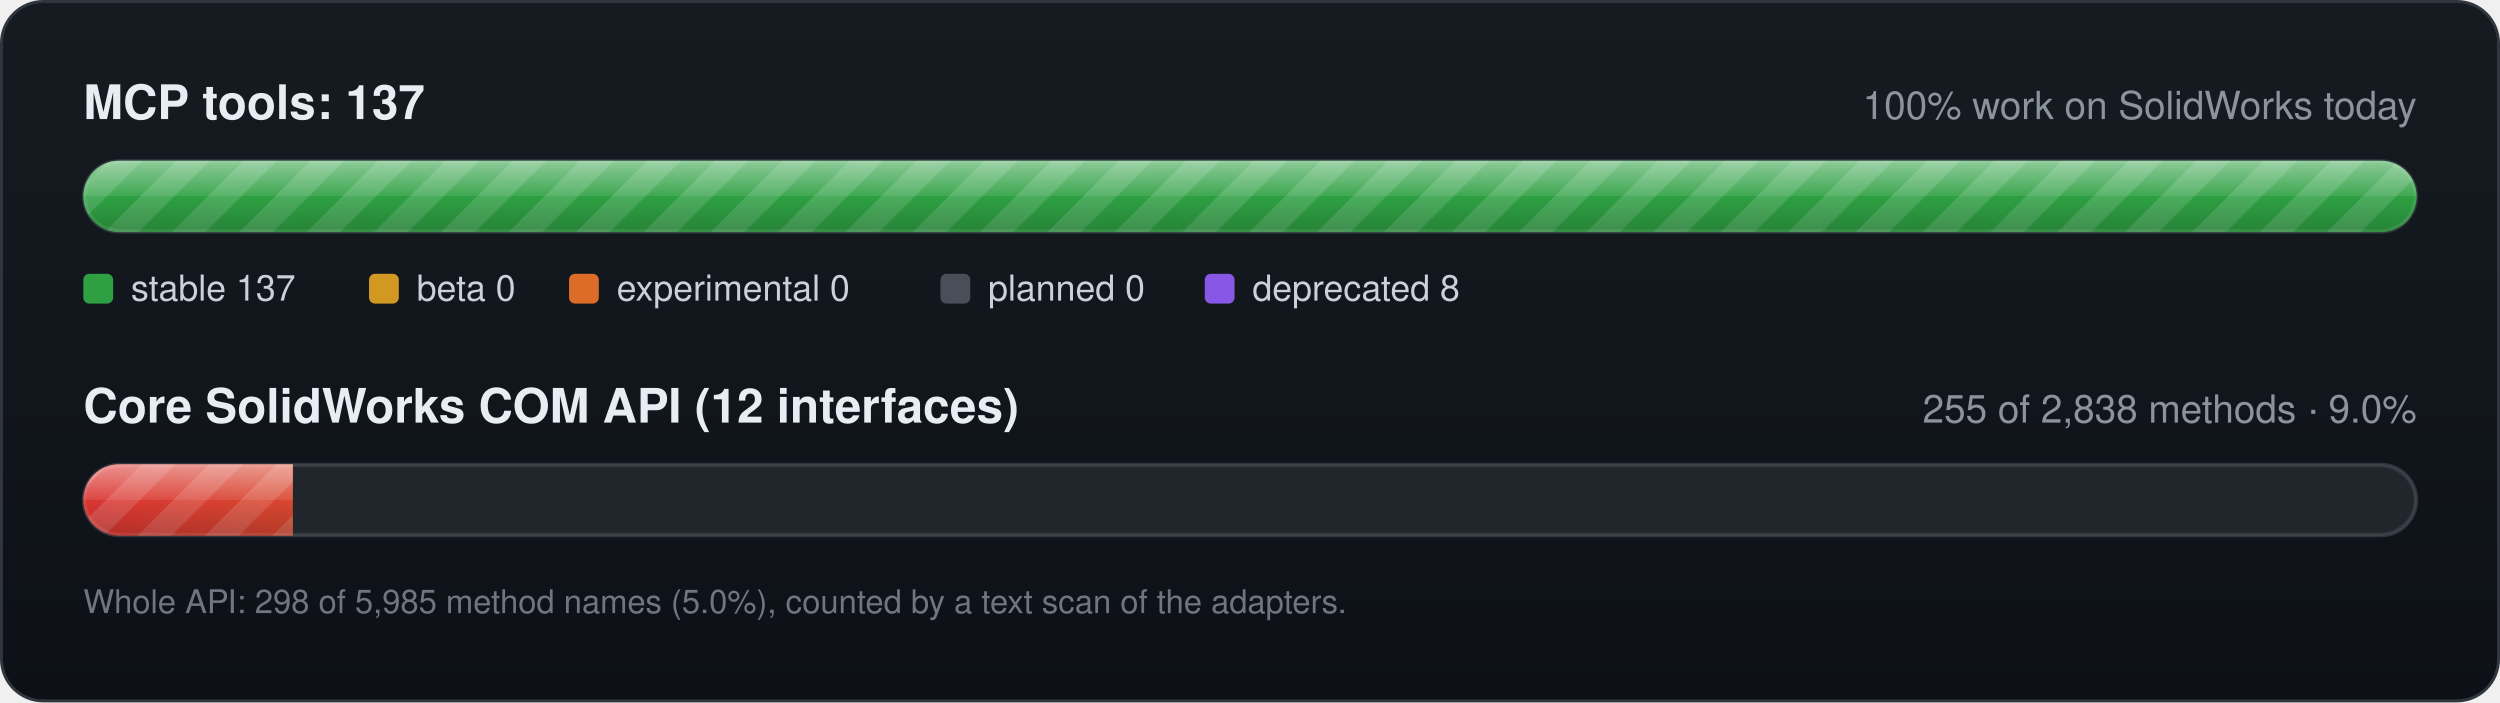
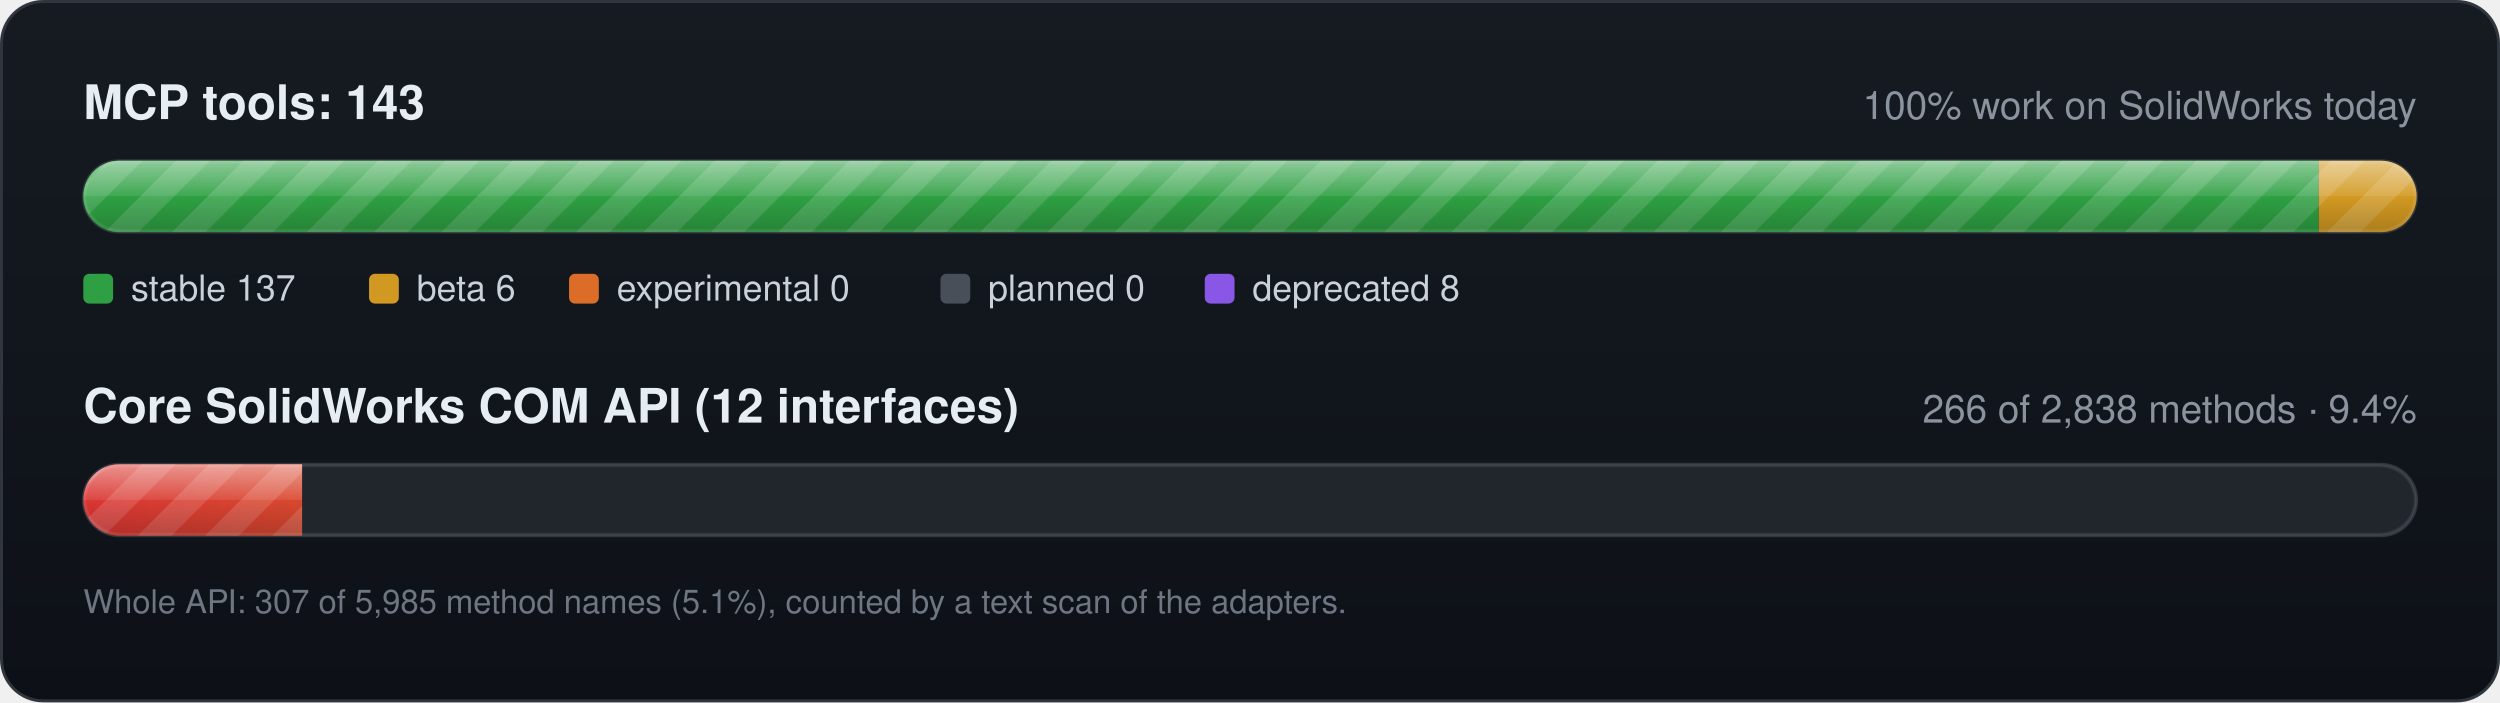
<svg xmlns="http://www.w3.org/2000/svg" width="840" height="236" viewBox="0 0 840 236" role="img" aria-label="Project progress">
  <defs>
    <linearGradient id="panel" x1="0" y1="0" x2="0" y2="1">
      <stop offset="0" stop-color="#161b22" />
      <stop offset="1" stop-color="#0d1117" />
    </linearGradient>
    <linearGradient id="gloss" x1="0" y1="0" x2="0" y2="1">
      <stop offset="0" stop-color="#fff" stop-opacity=".45" />
      <stop offset=".5" stop-color="#fff" stop-opacity=".08" />
      <stop offset=".5" stop-color="#000" stop-opacity="0" />
      <stop offset="1" stop-color="#000" stop-opacity=".18" />
    </linearGradient>
    <linearGradient id="heat" gradientUnits="userSpaceOnUse" x1="28" y1="0" x2="812" y2="0">
      <stop offset="0" stop-color="#da3633" />
      <stop offset=".5" stop-color="#d29922" />
      <stop offset="1" stop-color="#2ea043" />
    </linearGradient>
    <pattern id="stripes" width="16" height="16" patternUnits="userSpaceOnUse" patternTransform="rotate(45)">
      <rect width="8" height="16" fill="#fff" fill-opacity=".14" />
      <animateTransform attributeName="patternTransform" type="translate" additive="sum" from="0 0" to="16 0" dur="1.6s" repeatCount="indefinite" />
    </pattern>
    <clipPath id="track-tools">
      <rect x="28" y="54" width="784" height="24" rx="12.0" />
    </clipPath>
    <clipPath id="track-com">
      <rect x="28" y="156" width="784" height="24" rx="12.0" />
    </clipPath>
  </defs>
  <rect x=".5" y=".5" width="839" height="235" rx="14" fill="url(#panel)" stroke="#30363d" />
-   <text x="28" y="40" font-family="-apple-system,'Segoe UI',Helvetica,Arial,sans-serif" font-size="16" fill="#e6edf3" font-weight="600" text-anchor="start">MCP tools: 137</text>
+   <text x="28" y="40" font-family="-apple-system,'Segoe UI',Helvetica,Arial,sans-serif" font-size="16" fill="#e6edf3" font-weight="600" text-anchor="start">MCP tools: 143</text>
  <text x="812" y="40" font-family="-apple-system,'Segoe UI',Helvetica,Arial,sans-serif" font-size="13" fill="#8b949e" font-weight="400" text-anchor="end">100% work on SolidWorks today</text>
  <rect x="28" y="54" width="784" height="24" rx="12.0" fill="#21262d" stroke="#30363d" />
  <g clip-path="url(#track-tools)">
-     <rect x="28.0" y="54" width="784.0" height="24" fill="#2ea043" />
-     <rect x="812.0" y="54" width="0.0" height="24" fill="#d29922" />
+     <rect x="28.0" y="54" width="751.1" height="24" fill="#2ea043" />
+     <rect x="779.1" y="54" width="32.9" height="24" fill="#d29922" />
    <rect x="812.0" y="54" width="0.0" height="24" fill="#db6d28" />
    <rect x="28" y="54" width="784.0" height="24" fill="url(#stripes)" />
    <rect x="28" y="54" width="784.0" height="24" fill="url(#gloss)" />
  </g>
  <rect x="28.5" y="54.5" width="783" height="23" rx="12.0" fill="none" stroke="#fff" stroke-opacity=".08" />
  <rect x="28" y="92" width="10" height="10" rx="2" fill="#2ea043" />
  <text x="44" y="101" font-family="-apple-system,'Segoe UI',Helvetica,Arial,sans-serif" font-size="12" fill="#c9d1d9" font-weight="400" text-anchor="start">stable 137</text>
  <rect x="124" y="92" width="10" height="10" rx="2" fill="#d29922" />
-   <text x="140" y="101" font-family="-apple-system,'Segoe UI',Helvetica,Arial,sans-serif" font-size="12" fill="#c9d1d9" font-weight="400" text-anchor="start">beta 0</text>
+   <text x="140" y="101" font-family="-apple-system,'Segoe UI',Helvetica,Arial,sans-serif" font-size="12" fill="#c9d1d9" font-weight="400" text-anchor="start">beta 6</text>
  <rect x="191.2" y="92" width="10" height="10" rx="2" fill="#db6d28" />
  <text x="207.2" y="101" font-family="-apple-system,'Segoe UI',Helvetica,Arial,sans-serif" font-size="12" fill="#c9d1d9" font-weight="400" text-anchor="start">experimental 0</text>
  <rect x="316" y="92" width="10" height="10" rx="2" fill="#484f58" />
  <text x="332" y="101" font-family="-apple-system,'Segoe UI',Helvetica,Arial,sans-serif" font-size="12" fill="#c9d1d9" font-weight="400" text-anchor="start">planned 0</text>
  <rect x="404.8" y="92" width="10" height="10" rx="2" fill="#8957e5" />
  <text x="420.8" y="101" font-family="-apple-system,'Segoe UI',Helvetica,Arial,sans-serif" font-size="12" fill="#c9d1d9" font-weight="400" text-anchor="start">deprecated 8</text>
  <text x="28" y="142" font-family="-apple-system,'Segoe UI',Helvetica,Arial,sans-serif" font-size="16" fill="#e6edf3" font-weight="600" text-anchor="start">Core SolidWorks COM API (12 interfaces)</text>
-   <text x="812" y="142" font-family="-apple-system,'Segoe UI',Helvetica,Arial,sans-serif" font-size="13" fill="#8b949e" font-weight="400" text-anchor="end">255 of 2,838 methods · 9.0%</text>
+   <text x="812" y="142" font-family="-apple-system,'Segoe UI',Helvetica,Arial,sans-serif" font-size="13" fill="#8b949e" font-weight="400" text-anchor="end">266 of 2,838 methods · 9.4%</text>
  <rect x="28" y="156" width="784" height="24" rx="12.0" fill="#21262d" stroke="#30363d" />
  <g clip-path="url(#track-com)">
-     <rect x="28.0" y="156" width="70.4" height="24" fill="url(#heat)" />
-     <rect x="28" y="156" width="70.4" height="24" fill="url(#stripes)" />
-     <rect x="28" y="156" width="70.4" height="24" fill="url(#gloss)" />
+     <rect x="28.0" y="156" width="73.5" height="24" fill="url(#heat)" />
+     <rect x="28" y="156" width="73.5" height="24" fill="url(#stripes)" />
+     <rect x="28" y="156" width="73.5" height="24" fill="url(#gloss)" />
  </g>
  <rect x="28.5" y="156.5" width="783" height="23" rx="12.0" fill="none" stroke="#fff" stroke-opacity=".08" />
-   <text x="28" y="206" font-family="-apple-system,'Segoe UI',Helvetica,Arial,sans-serif" font-size="11" fill="#6e7681" font-weight="400" text-anchor="start">Whole API: 298 of 5,985 method names (5.0%), counted by a text scan of the adapters.</text>
+   <text x="28" y="206" font-family="-apple-system,'Segoe UI',Helvetica,Arial,sans-serif" font-size="11" fill="#6e7681" font-weight="400" text-anchor="start">Whole API: 307 of 5,985 method names (5.1%), counted by a text scan of the adapters.</text>
</svg>
